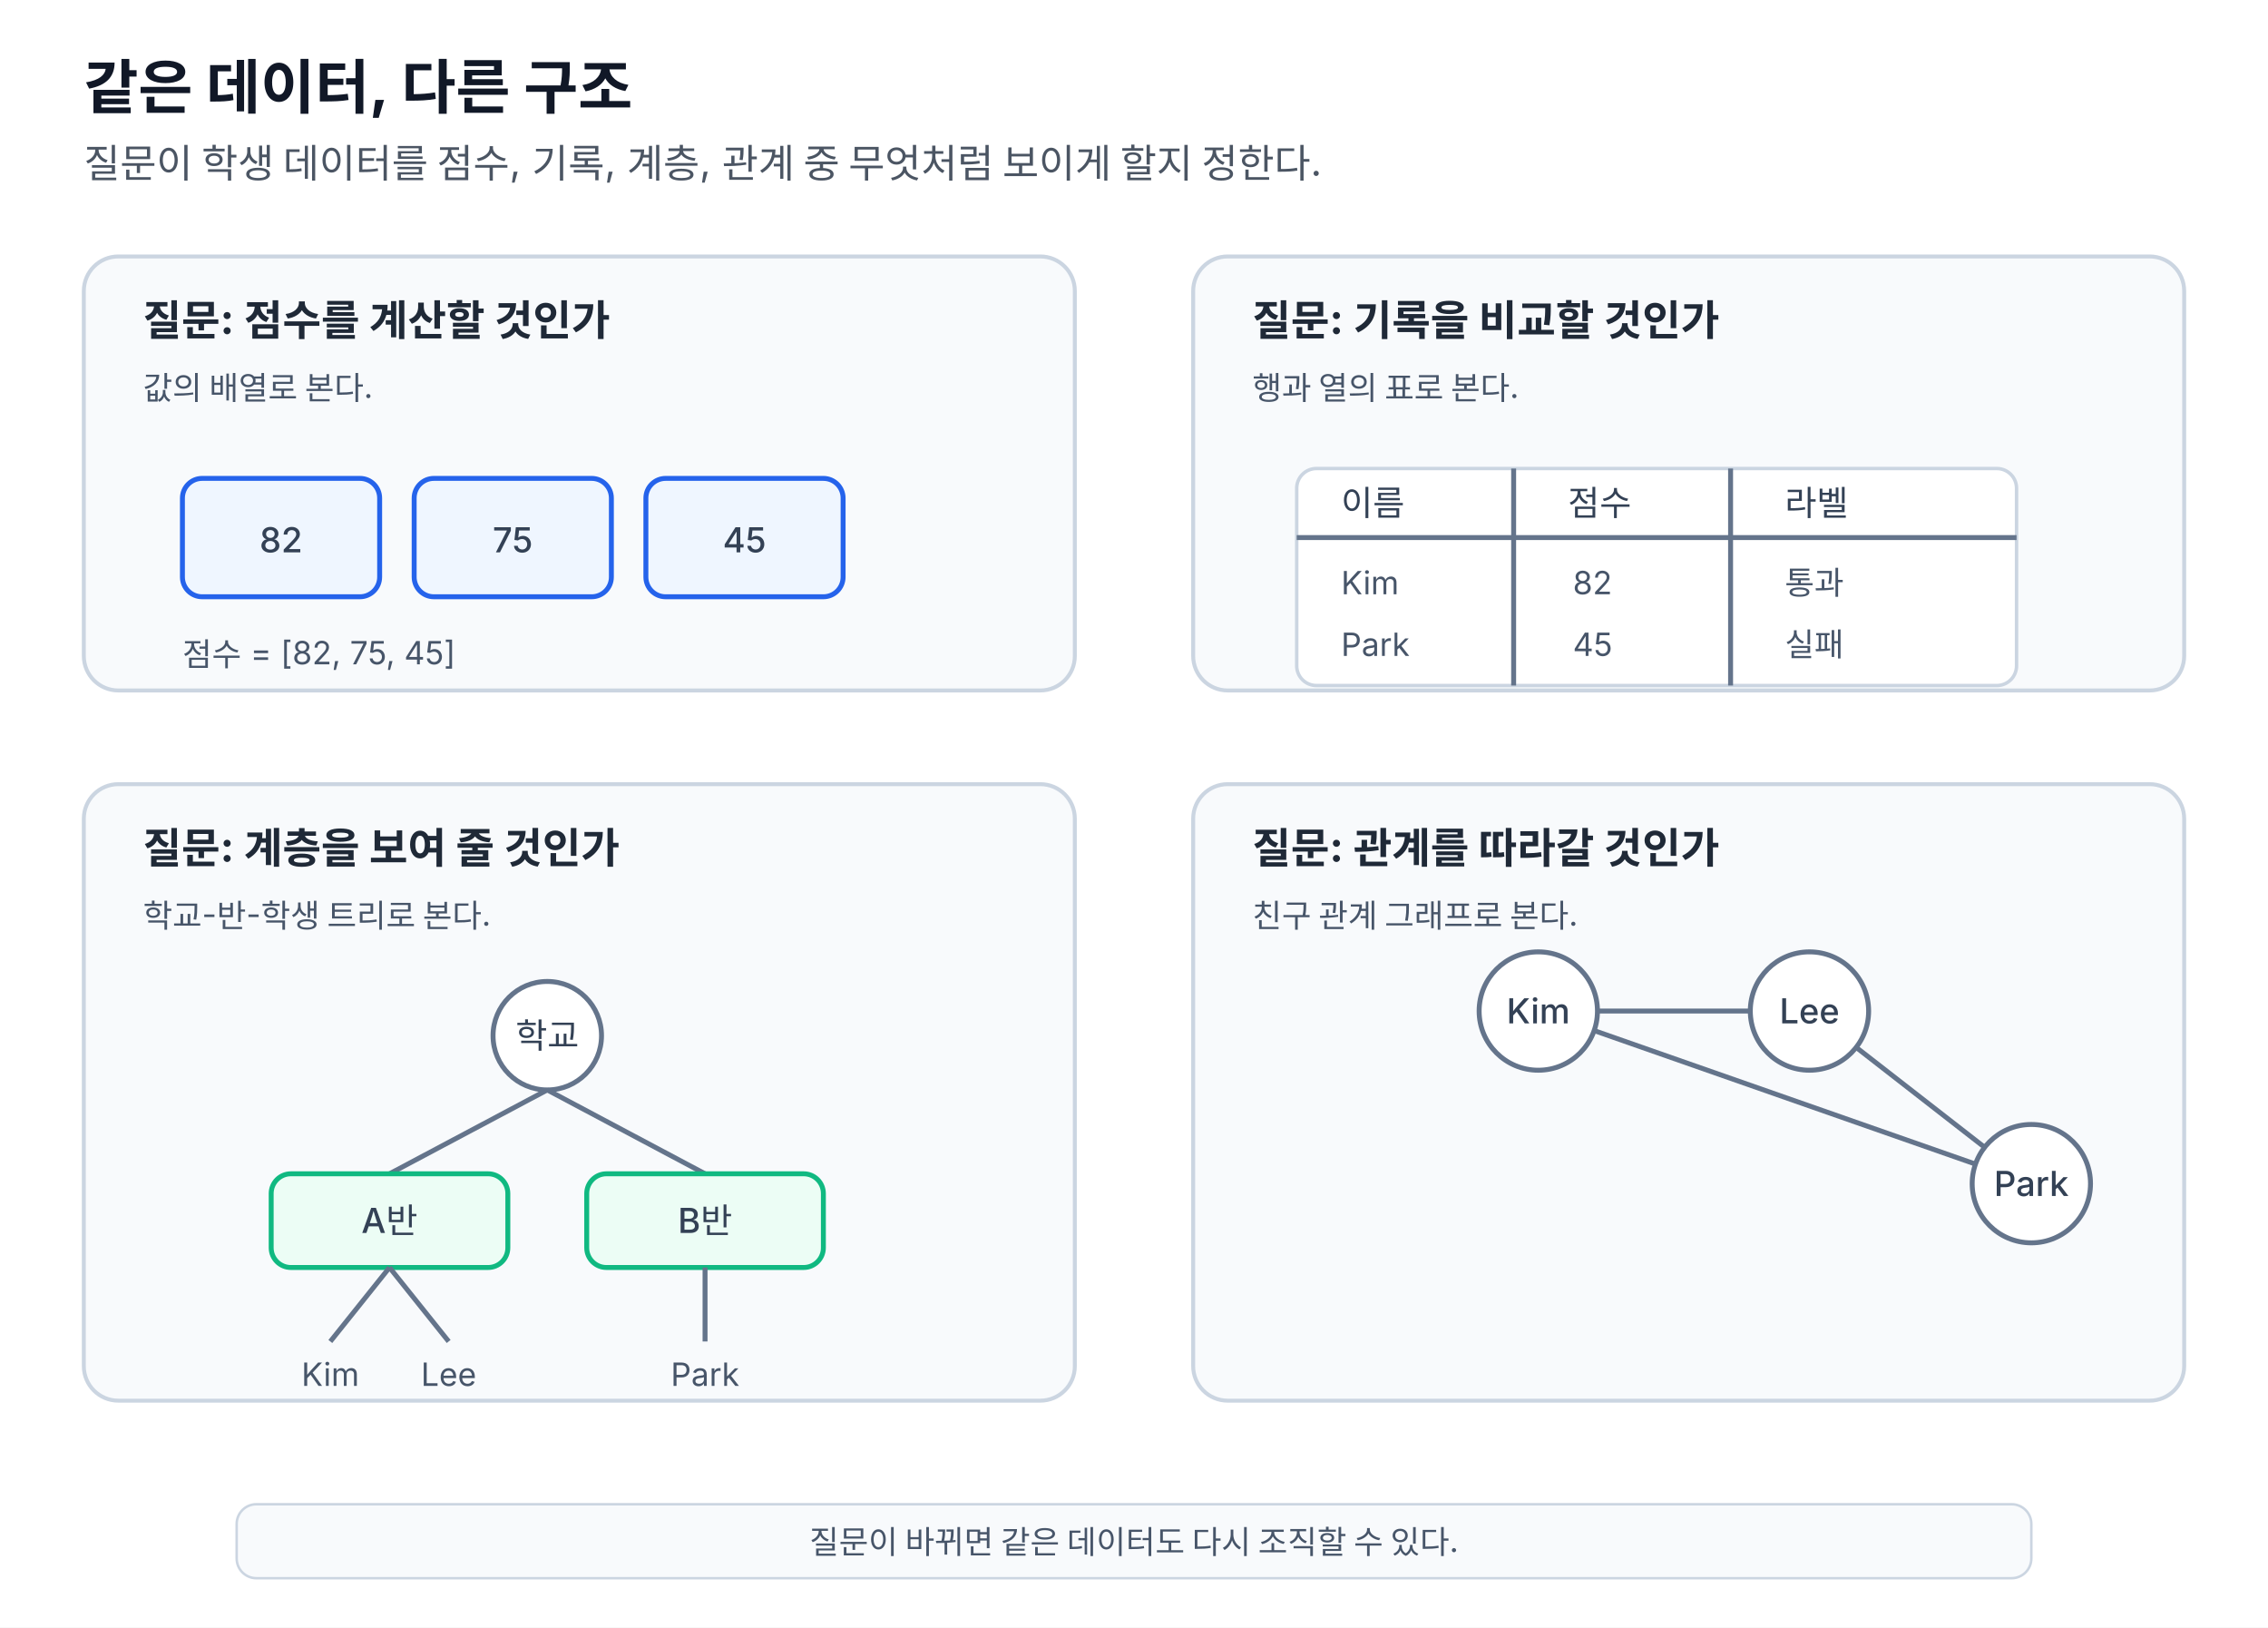
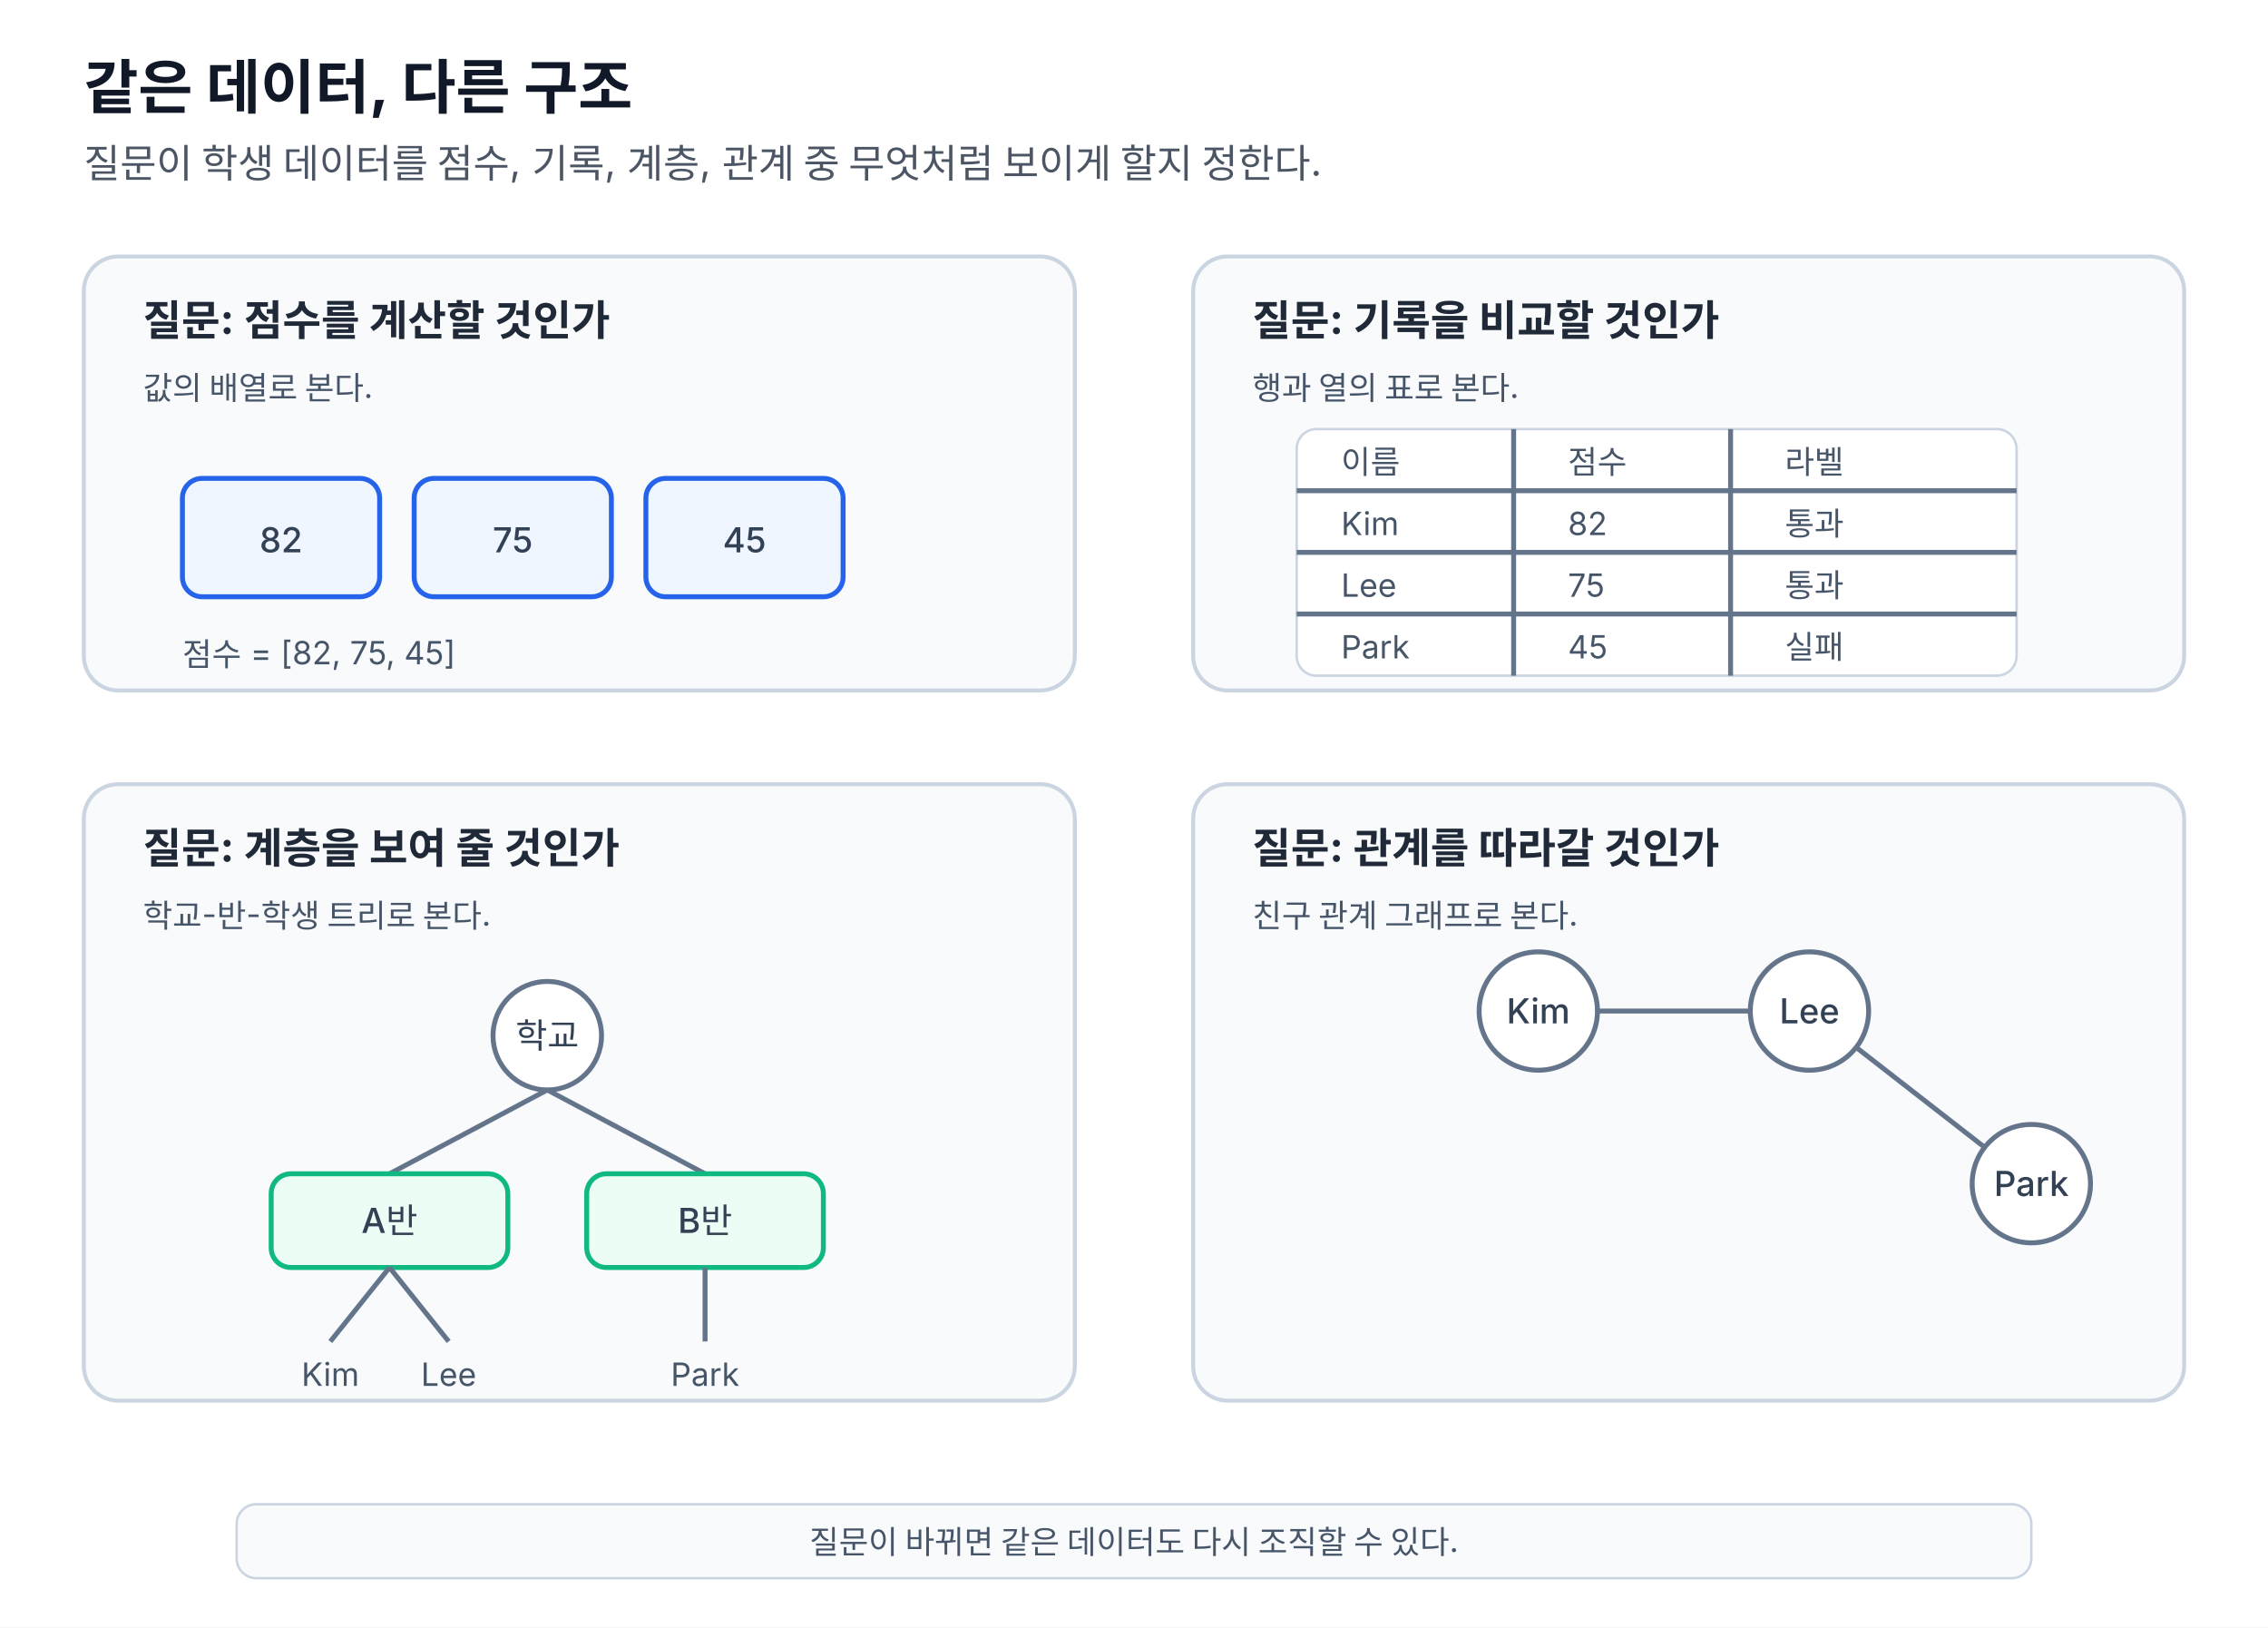
- <svg xmlns="http://www.w3.org/2000/svg" viewBox="0 0 920 660" role="img" aria-라벨ledby="title desc">
+ <svg xmlns="http://www.w3.org/2000/svg" viewBox="0 0 920 660" role="img" aria-labelledby="title desc">
  <defs>
    <style>
      .title { font: 700 24px system-ui, -apple-system, BlinkMacSystemFont, "Segoe UI", sans-serif; fill: #111827; }
      .subtitle { font: 400 16px system-ui, -apple-system, BlinkMacSystemFont, "Segoe UI", sans-serif; fill: #4b5563; }
      .panel-title { font: 700 17px system-ui, -apple-system, BlinkMacSystemFont, "Segoe UI", sans-serif; fill: #1f2937; }
-       .라벨 { font: 500 14px system-ui, -apple-system, BlinkMacSystemFont, "Segoe UI", sans-serif; fill: #334155; }
+       .label { font: 500 14px system-ui, -apple-system, BlinkMacSystemFont, "Segoe UI", sans-serif; fill: #334155; }
      .small { font: 400 13px system-ui, -apple-system, BlinkMacSystemFont, "Segoe UI", sans-serif; fill: #475569; }
      .box { fill: #f8fafc; stroke: #cbd5e1; stroke-width: 1.6; }
      .array { fill: #eff6ff; stroke: #2563eb; stroke-width: 2; }
      .table { fill: #fff7ed; stroke: #f97316; stroke-width: 1.8; }
      .tree { fill: #ecfdf5; stroke: #10b981; stroke-width: 2; }
      .graph { fill: #f5f3ff; stroke: #7c3aed; stroke-width: 2; }
      .line { stroke: #64748b; stroke-width: 2; fill: none; }
      .node { fill: #ffffff; stroke: #64748b; stroke-width: 2; }
    </style>
  </defs>
  <rect width="920" height="660" fill="#ffffff" />
  <text x="34" y="44" class="title">같은 데이터, 다른 구조</text>
  <text x="34" y="72" class="subtitle">질문이 학생 데이터를 점수, 기록, 계층, 관계 중 무엇처럼 보이게 할지 정한다.</text>
  <rect x="34" y="104" width="402" height="176" rx="14" class="box" />
  <text x="58" y="136" class="panel-title">질문: 점수를 계산할 것인가</text>
  <text x="58" y="162" class="small">값의 배열로 본다.</text>
  <g transform="translate(74 194)">
    <rect x="0" y="0" width="80" height="48" rx="8" class="array" />
    <rect x="94" y="0" width="80" height="48" rx="8" class="array" />
    <rect x="188" y="0" width="80" height="48" rx="8" class="array" />
-     <text x="40" y="30" text-anchor="middle" class="라벨">82</text>
-     <text x="134" y="30" text-anchor="middle" class="라벨">75</text>
-     <text x="228" y="30" text-anchor="middle" class="라벨">45</text>
+     <text x="40" y="30" text-anchor="middle" class="label">82</text>
+     <text x="134" y="30" text-anchor="middle" class="label">75</text>
+     <text x="228" y="30" text-anchor="middle" class="label">45</text>
    <text x="0" y="76" class="small">점수 = [82, 75, 45]</text>
  </g>
  <rect x="484" y="104" width="402" height="176" rx="14" class="box" />
  <text x="508" y="136" class="panel-title">질문: 기록을 비교할 것인가</text>
  <text x="508" y="162" class="small">행과 열의 표로 본다.</text>
-   <g transform="translate(526 190)">
-     <rect x="0" y="0" width="292" height="88" rx="8" fill="#ffffff" stroke="#cbd5e1" stroke-width="1.4" />
-     <line x1="0" y1="28" x2="292" y2="28" class="line" />
-     <line x1="88" y1="0" x2="88" y2="88" class="line" />
-     <line x1="176" y1="0" x2="176" y2="88" class="line" />
-     <text x="18" y="19" class="라벨">이름</text>
-     <text x="110" y="19" class="라벨">점수</text>
-     <text x="198" y="19" class="라벨">라벨</text>
-     <text x="18" y="51" class="small">Kim</text>
-     <text x="112" y="51" class="small">82</text>
-     <text x="198" y="51" class="small">통과</text>
-     <text x="18" y="76" class="small">Park</text>
-     <text x="112" y="76" class="small">45</text>
-     <text x="198" y="76" class="small">실패</text>
+   <g transform="translate(526 174)">
+     <rect width="292" height="100" rx="8" fill="#ffffff" stroke="#cbd5e1" />
+     <line x1="88" y1="0" x2="88" y2="100" class="line" />
+     <line x1="176" y1="0" x2="176" y2="100" class="line" />
+     <line x1="0" y1="25" x2="292" y2="25" class="line" />
+     <line x1="0" y1="50" x2="292" y2="50" class="line" />
+     <line x1="0" y1="75" x2="292" y2="75" class="line" />
+     <text x="18" y="18" class="small">이름</text>
+     <text x="110" y="18" class="small">점수</text>
+     <text x="198" y="18" class="small">라벨</text>
+     <text x="18" y="43" class="small">Kim</text>
+     <text x="110" y="43" class="small">82</text>
+     <text x="198" y="43" class="small">통과</text>
+     <text x="18" y="68" class="small">Lee</text>
+     <text x="110" y="68" class="small">75</text>
+     <text x="198" y="68" class="small">통과</text>
+     <text x="18" y="93" class="small">Park</text>
+     <text x="110" y="93" class="small">45</text>
+     <text x="198" y="93" class="small">실패</text>
  </g>
  <rect x="34" y="318" width="402" height="250" rx="14" class="box" />
  <text x="58" y="350" class="panel-title">질문: 계층을 보여 줄 것인가</text>
  <text x="58" y="376" class="small">학교-반-학생 트리로 본다.</text>
  <g transform="translate(100 420)">
    <circle cx="122" cy="0" r="22" class="node" />
-     <text x="122" y="5" text-anchor="middle" class="라벨">학교</text>
+     <text x="122" y="5" text-anchor="middle" class="label">학교</text>
    <line x1="122" y1="22" x2="58" y2="56" class="line" />
    <line x1="122" y1="22" x2="186" y2="56" class="line" />
    <rect x="10" y="56" width="96" height="38" rx="8" class="tree" />
    <rect x="138" y="56" width="96" height="38" rx="8" class="tree" />
-     <text x="58" y="80" text-anchor="middle" class="라벨">A반</text>
-     <text x="186" y="80" text-anchor="middle" class="라벨">B반</text>
+     <text x="58" y="80" text-anchor="middle" class="label">A반</text>
+     <text x="186" y="80" text-anchor="middle" class="label">B반</text>
    <line x1="58" y1="94" x2="34" y2="124" class="line" />
    <line x1="58" y1="94" x2="82" y2="124" class="line" />
    <line x1="186" y1="94" x2="186" y2="124" class="line" />
    <text x="34" y="142" text-anchor="middle" class="small">Kim</text>
    <text x="82" y="142" text-anchor="middle" class="small">Lee</text>
    <text x="186" y="142" text-anchor="middle" class="small">Park</text>
  </g>
  <rect x="484" y="318" width="402" height="250" rx="14" class="box" />
  <text x="508" y="350" class="panel-title">질문: 관계를 따라갈 것인가</text>
  <text x="508" y="376" class="small">친구 관계 그래프로 본다.</text>
  <g transform="translate(584 410)">
    <line x1="40" y1="0" x2="150" y2="0" class="line" />
    <line x1="150" y1="0" x2="240" y2="70" class="line" />
-     <line x1="40" y1="0" x2="240" y2="70" class="line" />
    <circle cx="40" cy="0" r="24" class="node" />
    <circle cx="150" cy="0" r="24" class="node" />
    <circle cx="240" cy="70" r="24" class="node" />
-     <text x="40" y="5" text-anchor="middle" class="라벨">Kim</text>
-     <text x="150" y="5" text-anchor="middle" class="라벨">Lee</text>
-     <text x="240" y="75" text-anchor="middle" class="라벨">Park</text>
+     <text x="40" y="5" text-anchor="middle" class="label">Kim</text>
+     <text x="150" y="5" text-anchor="middle" class="label">Lee</text>
+     <text x="240" y="75" text-anchor="middle" class="label">Park</text>
  </g>
  <rect x="96" y="610" width="728" height="30" rx="8" fill="#f8fafc" stroke="#cbd5e1" />
  <text x="460" y="630" text-anchor="middle" class="small">질문이 바뀌면 같은 데이터도 다시 조직할 수 있다.</text>
</svg>
